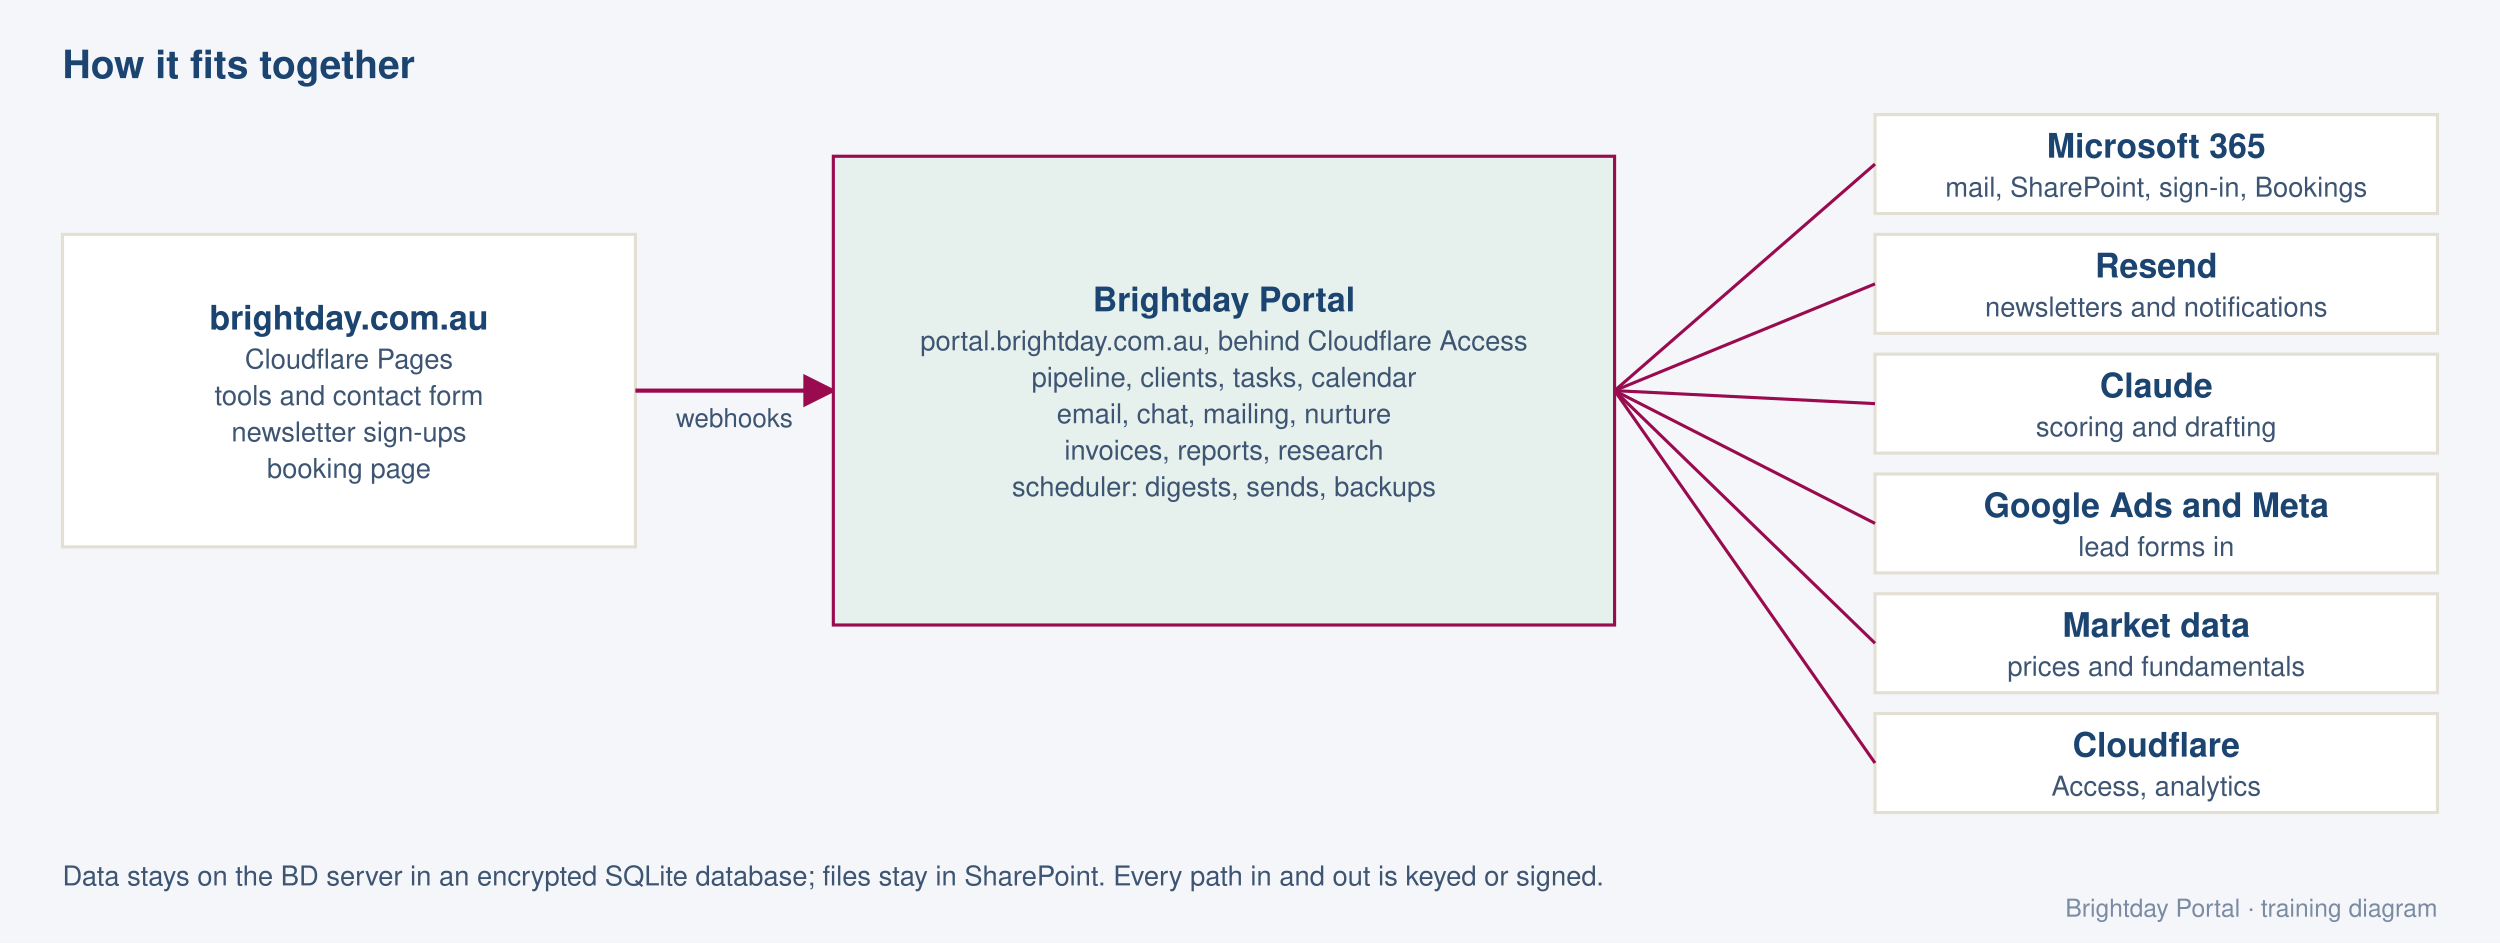
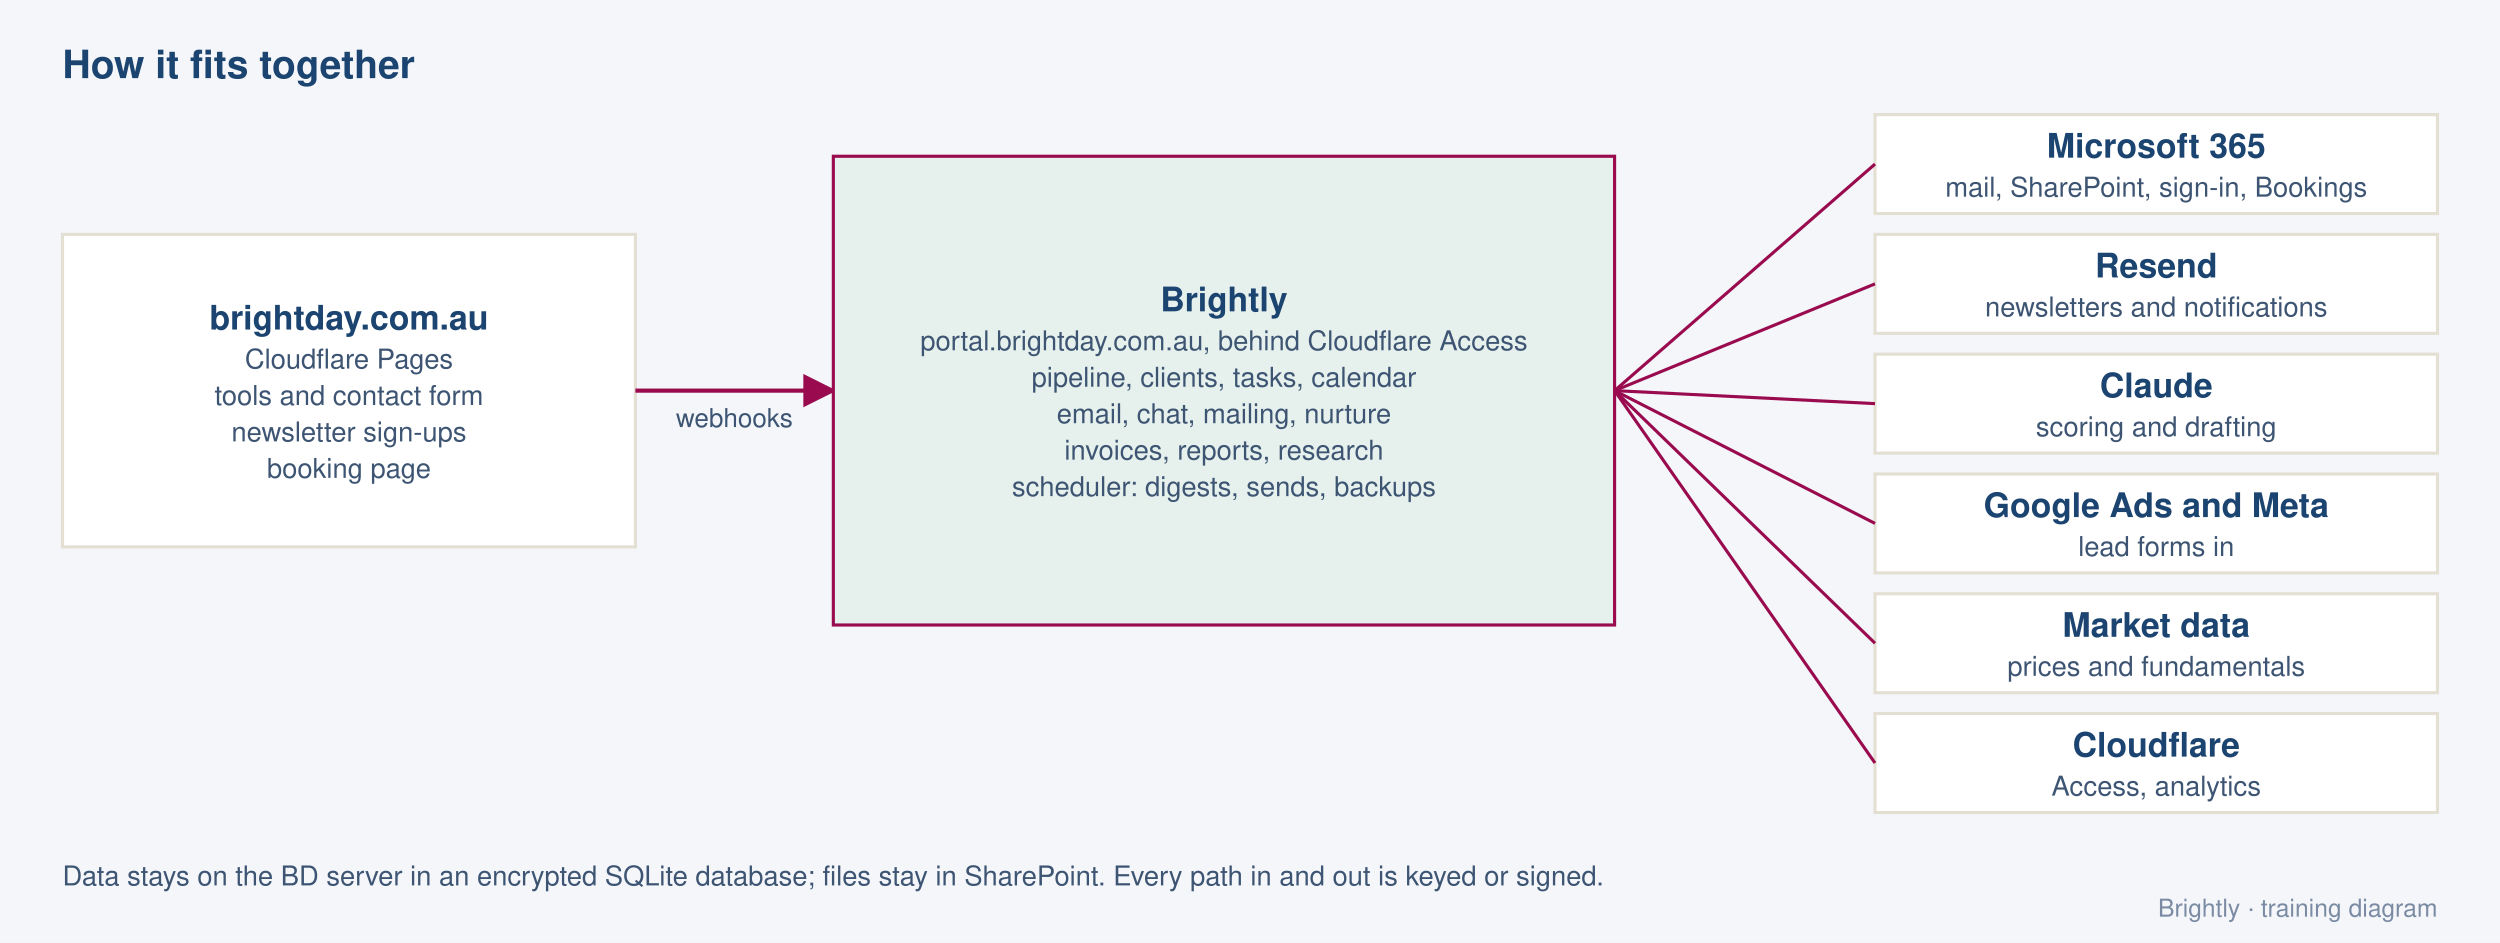
<svg xmlns="http://www.w3.org/2000/svg" viewBox="0 0 960 362" width="960" height="362" role="img" aria-label="How it fits together">
  <defs>
    <marker id="a" viewBox="0 0 10 10" refX="9" refY="5" markerWidth="8" markerHeight="8" orient="auto-start-reverse">
      <path d="M0 0L10 5L0 10z" fill="#990A4E" />
    </marker>
  </defs>
  <rect width="960" height="362" fill="#F4F6FA" />
  <text x="24" y="30" font-size="15" font-weight="600" fill="#1B4470" style="font-family:Manrope,Segoe UI,Helvetica,Arial,sans-serif">How it fits together</text>
  <rect x="24" y="90" width="220" height="120" fill="#FFFFFF" stroke="#E4DFD3" stroke-width="1.2" />
  <text x="134.0" y="122.0" text-anchor="middle" dominant-baseline="middle" font-size="13" font-weight="600" fill="#1B4470" style="font-family:Manrope,Segoe UI,Helvetica,Arial,sans-serif">brightday.com.au</text>
  <text x="134.0" y="138.0" text-anchor="middle" dominant-baseline="middle" font-size="10.5" fill="#3D5573" style="font-family:Manrope,Segoe UI,Helvetica,Arial,sans-serif">Cloudflare Pages</text>
  <text x="134.0" y="152.0" text-anchor="middle" dominant-baseline="middle" font-size="10.5" fill="#3D5573" style="font-family:Manrope,Segoe UI,Helvetica,Arial,sans-serif">tools and contact form</text>
  <text x="134.0" y="166.0" text-anchor="middle" dominant-baseline="middle" font-size="10.5" fill="#3D5573" style="font-family:Manrope,Segoe UI,Helvetica,Arial,sans-serif">newsletter sign-ups</text>
  <text x="134.0" y="180.0" text-anchor="middle" dominant-baseline="middle" font-size="10.5" fill="#3D5573" style="font-family:Manrope,Segoe UI,Helvetica,Arial,sans-serif">booking page</text>
  <line x1="244" y1="150" x2="320" y2="150" stroke="#990A4E" stroke-width="1.6" marker-end="url(#a)" />
  <text x="282.0" y="164.0" text-anchor="middle" font-size="10" fill="#3D5573" style="font-family:Manrope,Segoe UI,Helvetica,Arial,sans-serif">webhooks</text>
  <rect x="320" y="60" width="300" height="180" fill="#E6F0EC" stroke="#990A4E" stroke-width="1.2" />
-   <text x="470.0" y="115.0" text-anchor="middle" dominant-baseline="middle" font-size="13" font-weight="600" fill="#1B4470" style="font-family:Manrope,Segoe UI,Helvetica,Arial,sans-serif">Brightday Portal</text>
+   <text x="470.0" y="115.0" text-anchor="middle" dominant-baseline="middle" font-size="13" font-weight="600" fill="#1B4470" style="font-family:Manrope,Segoe UI,Helvetica,Arial,sans-serif">Brightly</text>
  <text x="470.0" y="131.0" text-anchor="middle" dominant-baseline="middle" font-size="10.5" fill="#3D5573" style="font-family:Manrope,Segoe UI,Helvetica,Arial,sans-serif">portal.brightday.com.au, behind Cloudflare Access</text>
  <text x="470.0" y="145.0" text-anchor="middle" dominant-baseline="middle" font-size="10.5" fill="#3D5573" style="font-family:Manrope,Segoe UI,Helvetica,Arial,sans-serif">pipeline, clients, tasks, calendar</text>
  <text x="470.0" y="159.0" text-anchor="middle" dominant-baseline="middle" font-size="10.5" fill="#3D5573" style="font-family:Manrope,Segoe UI,Helvetica,Arial,sans-serif">email, chat, mailing, nurture</text>
  <text x="470.0" y="173.0" text-anchor="middle" dominant-baseline="middle" font-size="10.5" fill="#3D5573" style="font-family:Manrope,Segoe UI,Helvetica,Arial,sans-serif">invoices, reports, research</text>
  <text x="470.0" y="187.0" text-anchor="middle" dominant-baseline="middle" font-size="10.5" fill="#3D5573" style="font-family:Manrope,Segoe UI,Helvetica,Arial,sans-serif">scheduler: digests, sends, backups</text>
  <rect x="720" y="44" width="216" height="38" fill="#FFFFFF" stroke="#E4DFD3" stroke-width="1.2" />
  <text x="828.0" y="56.0" text-anchor="middle" dominant-baseline="middle" font-size="13" font-weight="600" fill="#1B4470" style="font-family:Manrope,Segoe UI,Helvetica,Arial,sans-serif">Microsoft 365</text>
  <text x="828.0" y="72.0" text-anchor="middle" dominant-baseline="middle" font-size="10.5" fill="#3D5573" style="font-family:Manrope,Segoe UI,Helvetica,Arial,sans-serif">mail, SharePoint, sign-in, Bookings</text>
  <line x1="620" y1="150" x2="720" y2="63" stroke="#990A4E" stroke-width="1.2" />
  <rect x="720" y="90" width="216" height="38" fill="#FFFFFF" stroke="#E4DFD3" stroke-width="1.2" />
  <text x="828.0" y="102.0" text-anchor="middle" dominant-baseline="middle" font-size="13" font-weight="600" fill="#1B4470" style="font-family:Manrope,Segoe UI,Helvetica,Arial,sans-serif">Resend</text>
  <text x="828.0" y="118.0" text-anchor="middle" dominant-baseline="middle" font-size="10.5" fill="#3D5573" style="font-family:Manrope,Segoe UI,Helvetica,Arial,sans-serif">newsletters and notifications</text>
  <line x1="620" y1="150" x2="720" y2="109" stroke="#990A4E" stroke-width="1.2" />
  <rect x="720" y="136" width="216" height="38" fill="#FFFFFF" stroke="#E4DFD3" stroke-width="1.2" />
  <text x="828.0" y="148.0" text-anchor="middle" dominant-baseline="middle" font-size="13" font-weight="600" fill="#1B4470" style="font-family:Manrope,Segoe UI,Helvetica,Arial,sans-serif">Claude</text>
  <text x="828.0" y="164.0" text-anchor="middle" dominant-baseline="middle" font-size="10.5" fill="#3D5573" style="font-family:Manrope,Segoe UI,Helvetica,Arial,sans-serif">scoring and drafting</text>
  <line x1="620" y1="150" x2="720" y2="155" stroke="#990A4E" stroke-width="1.2" />
  <rect x="720" y="182" width="216" height="38" fill="#FFFFFF" stroke="#E4DFD3" stroke-width="1.2" />
  <text x="828.0" y="194.0" text-anchor="middle" dominant-baseline="middle" font-size="13" font-weight="600" fill="#1B4470" style="font-family:Manrope,Segoe UI,Helvetica,Arial,sans-serif">Google Ads and Meta</text>
  <text x="828.0" y="210.0" text-anchor="middle" dominant-baseline="middle" font-size="10.5" fill="#3D5573" style="font-family:Manrope,Segoe UI,Helvetica,Arial,sans-serif">lead forms in</text>
  <line x1="620" y1="150" x2="720" y2="201" stroke="#990A4E" stroke-width="1.2" />
  <rect x="720" y="228" width="216" height="38" fill="#FFFFFF" stroke="#E4DFD3" stroke-width="1.2" />
  <text x="828.0" y="240.0" text-anchor="middle" dominant-baseline="middle" font-size="13" font-weight="600" fill="#1B4470" style="font-family:Manrope,Segoe UI,Helvetica,Arial,sans-serif">Market data</text>
  <text x="828.0" y="256.0" text-anchor="middle" dominant-baseline="middle" font-size="10.5" fill="#3D5573" style="font-family:Manrope,Segoe UI,Helvetica,Arial,sans-serif">prices and fundamentals</text>
  <line x1="620" y1="150" x2="720" y2="247" stroke="#990A4E" stroke-width="1.2" />
  <rect x="720" y="274" width="216" height="38" fill="#FFFFFF" stroke="#E4DFD3" stroke-width="1.2" />
  <text x="828.0" y="286.0" text-anchor="middle" dominant-baseline="middle" font-size="13" font-weight="600" fill="#1B4470" style="font-family:Manrope,Segoe UI,Helvetica,Arial,sans-serif">Cloudflare</text>
  <text x="828.0" y="302.0" text-anchor="middle" dominant-baseline="middle" font-size="10.5" fill="#3D5573" style="font-family:Manrope,Segoe UI,Helvetica,Arial,sans-serif">Access, analytics</text>
  <line x1="620" y1="150" x2="720" y2="293" stroke="#990A4E" stroke-width="1.2" />
  <text x="24" y="340" font-size="10.5" fill="#3D5573" style="font-family:Manrope,Segoe UI,Helvetica,Arial,sans-serif">Data stays on the BD server in an encrypted SQLite database; files stay in SharePoint. Every path in and out is keyed or signed.</text>
-   <text x="936" y="352" text-anchor="end" font-size="9.5" fill="#7A8BA3" style="font-family:Manrope,Segoe UI,Helvetica,Arial,sans-serif">Brightday Portal · training diagram</text>
+   <text x="936" y="352" text-anchor="end" font-size="9.5" fill="#7A8BA3" style="font-family:Manrope,Segoe UI,Helvetica,Arial,sans-serif">Brightly · training diagram</text>
</svg>
